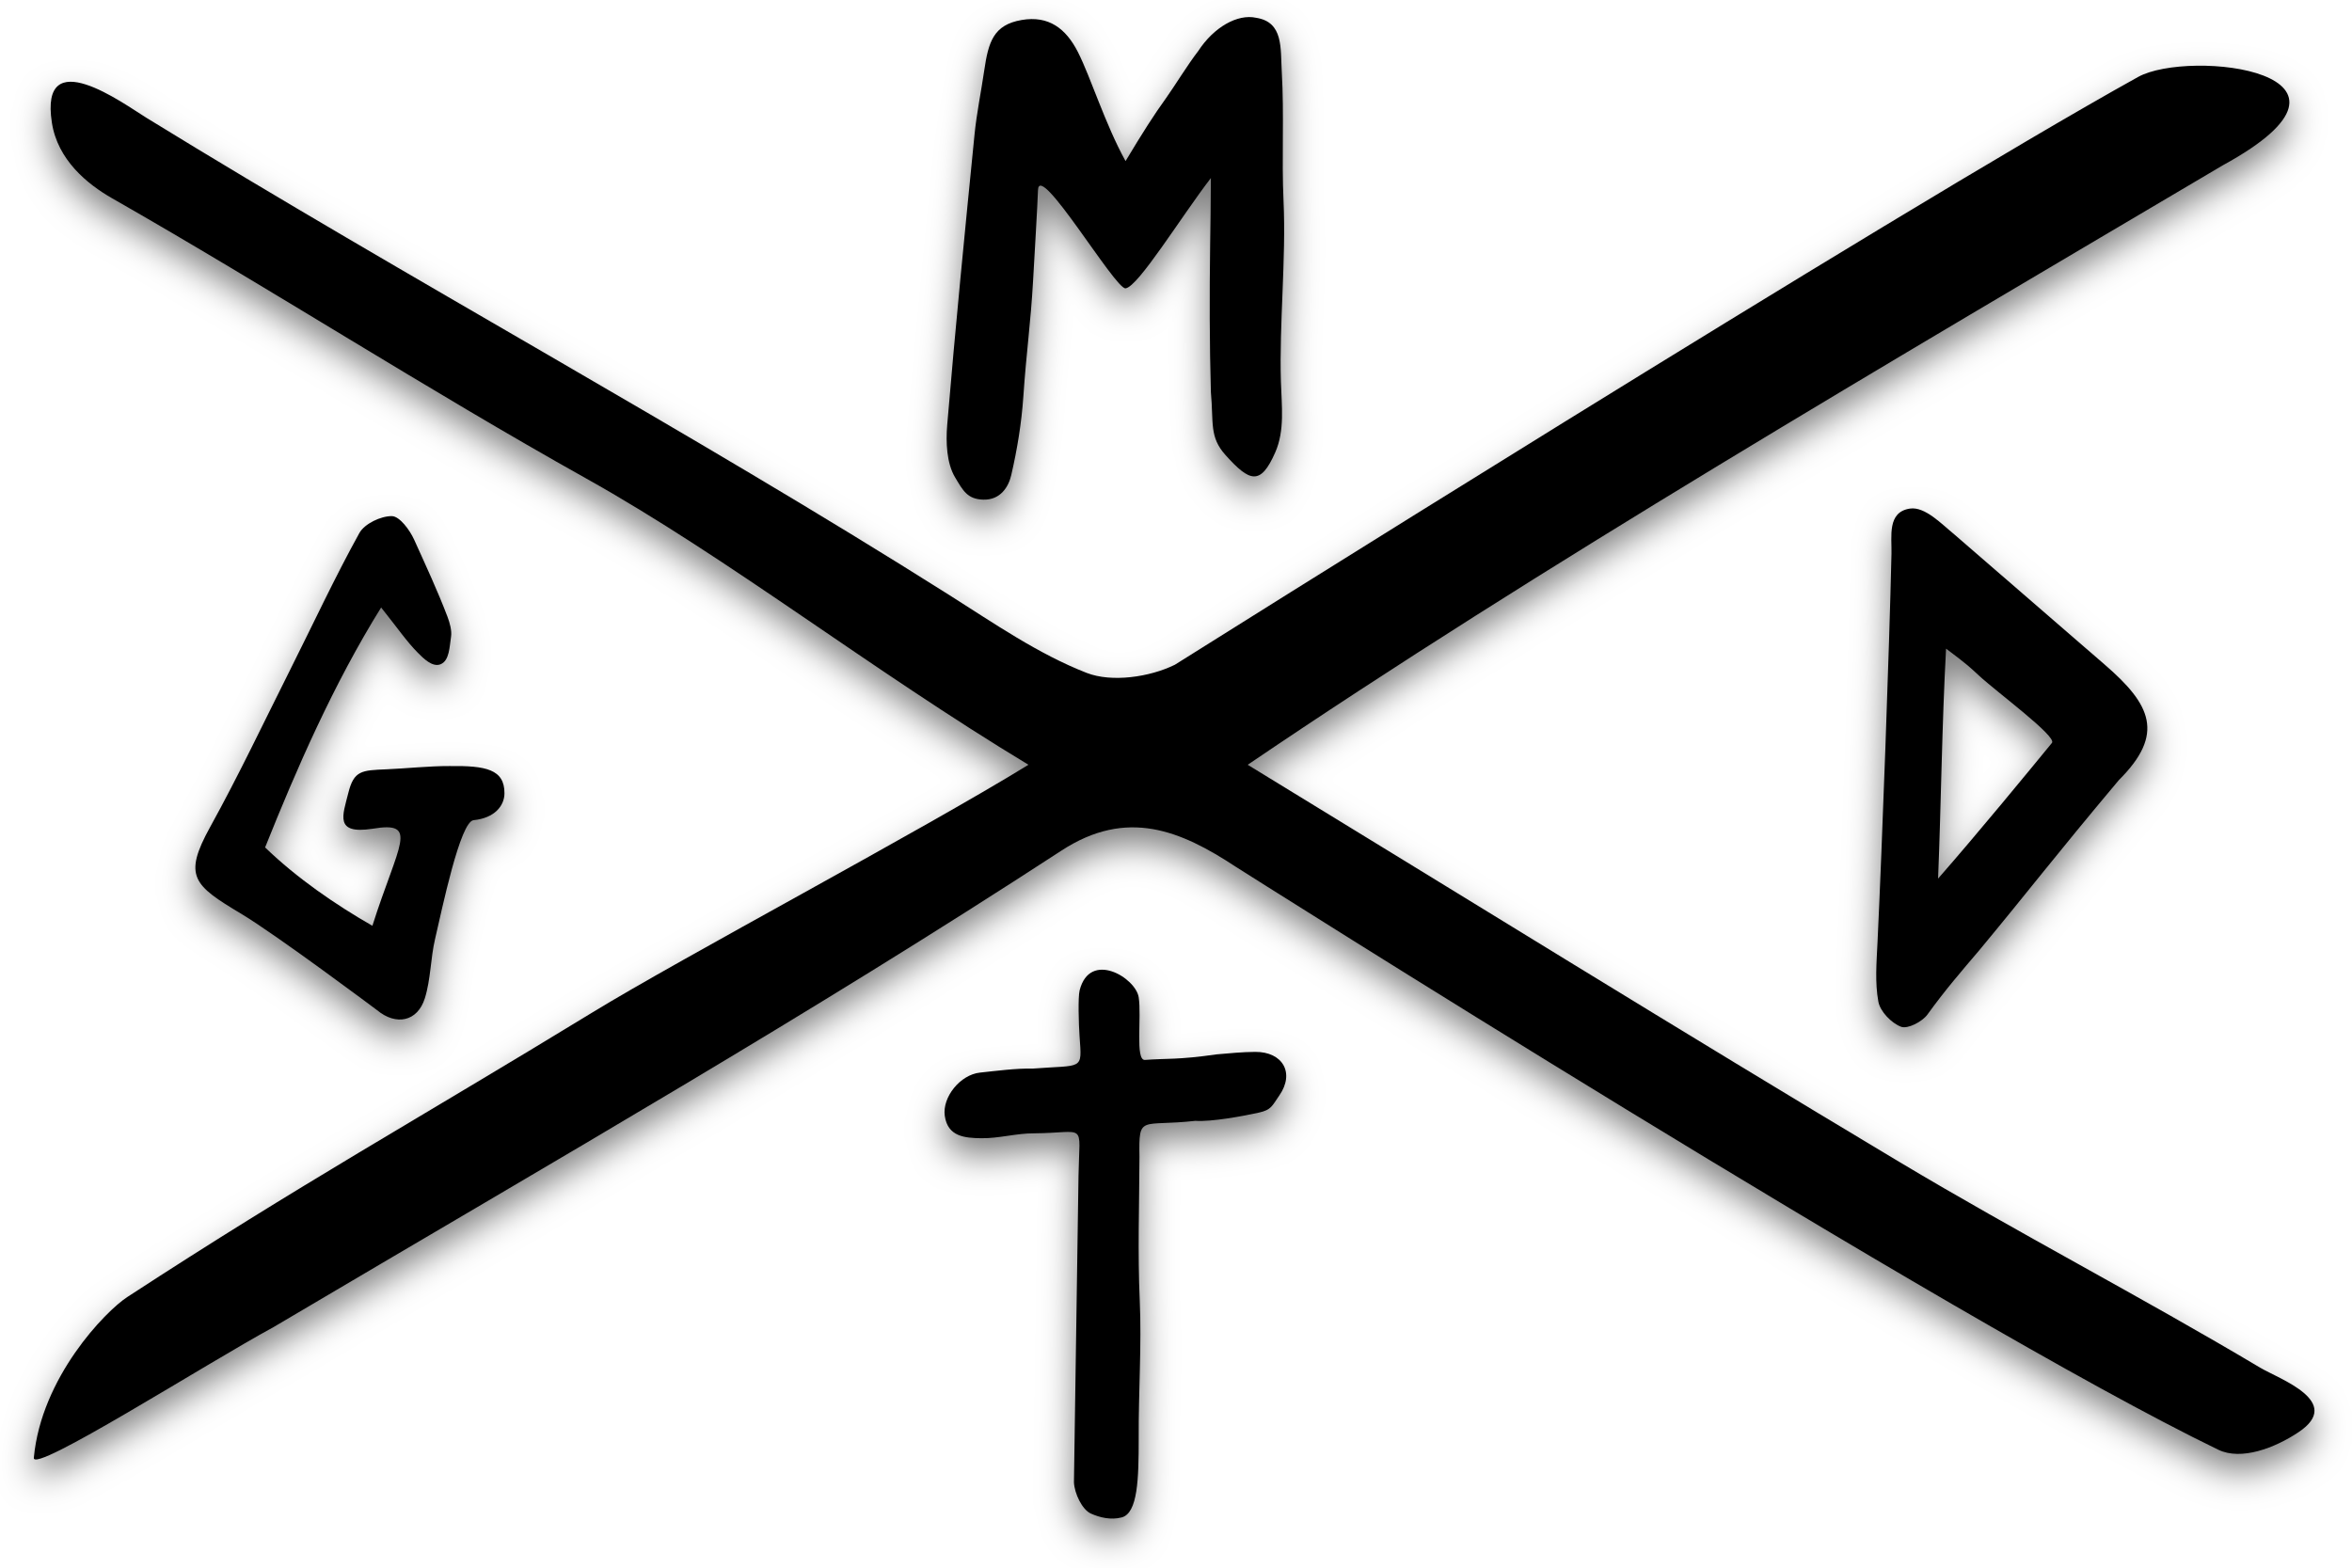
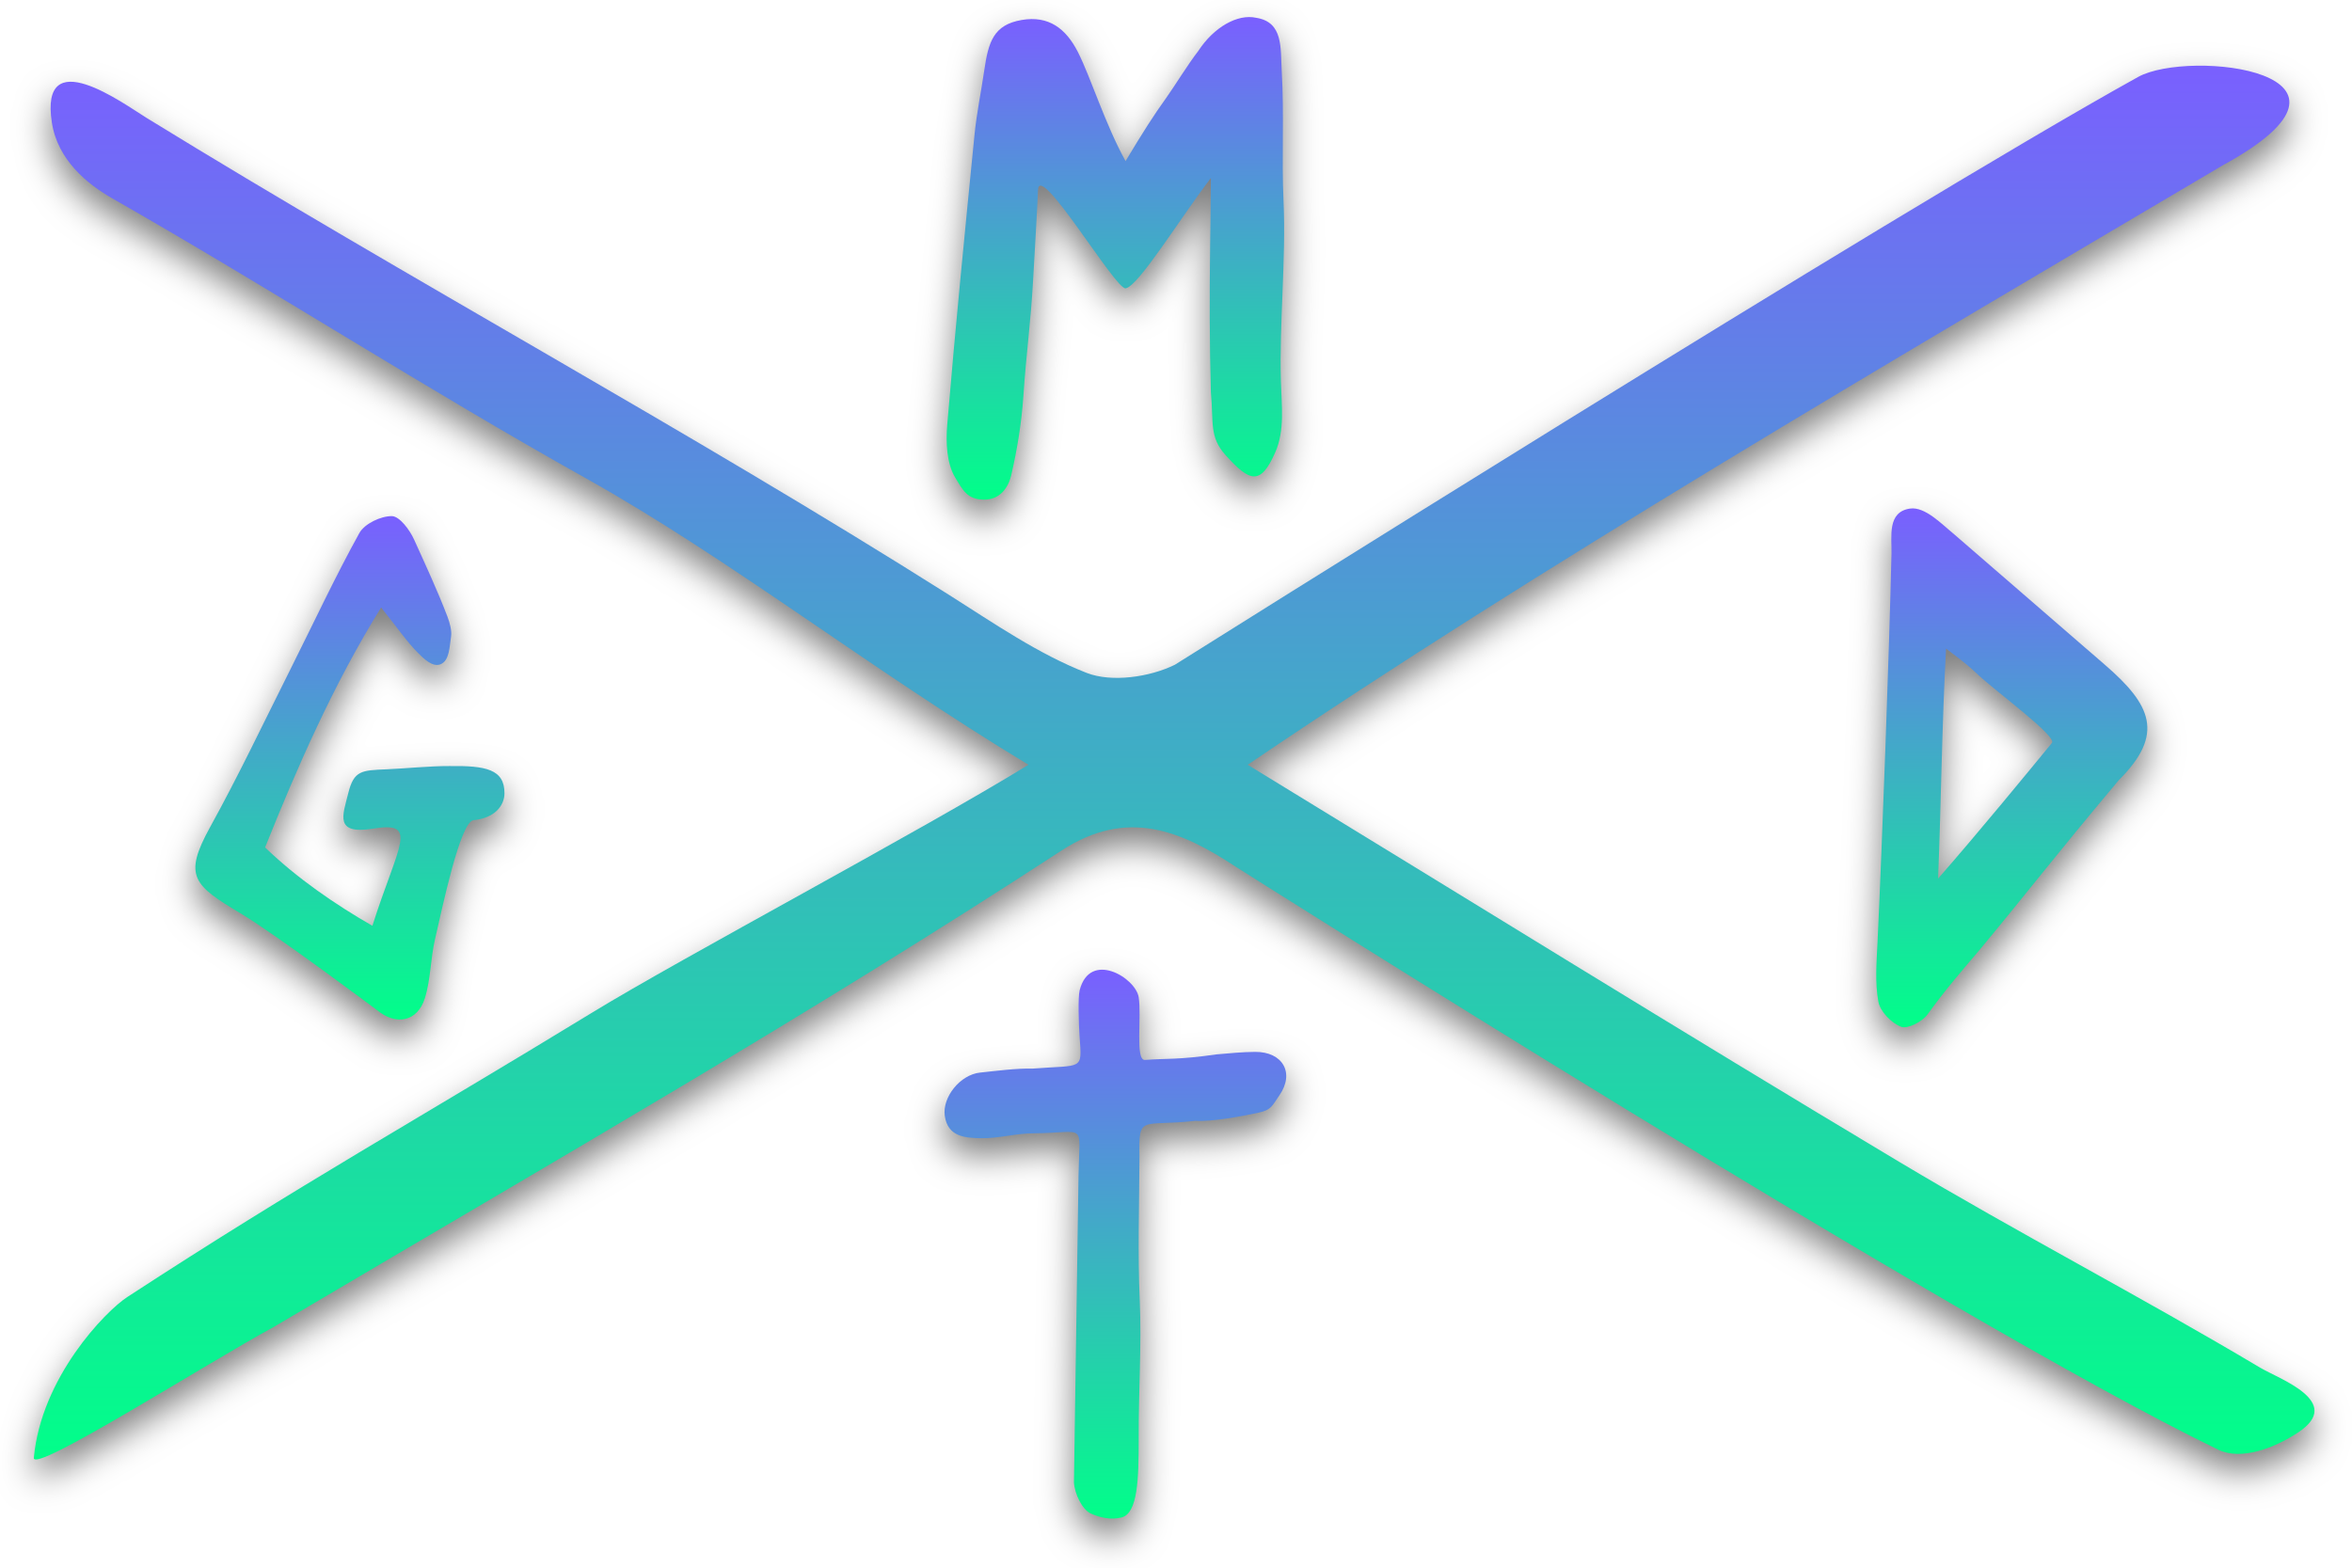
<svg xmlns="http://www.w3.org/2000/svg" xmlns:xlink="http://www.w3.org/1999/xlink" width="276" height="184">
  <defs>
-     <path id="path-1" d="M225.365 74.132c-.49 8.924-.587 18.476-.937 26.988 4.726-5.395 10.476-12.409 13.366-15.932.581-.765-6.446-5.931-8.588-7.912-.912-.842-1.281-1.236-3.84-3.144zm18.606 1.867c5.456 4.702 7.104 8.151 1.671 13.559-7.673 9.137-10.484 12.877-16.396 19.994-2.093 2.462-3.96 4.61-6.062 7.517-.614.849-2.323 1.734-3.094 1.444-1.135-.427-2.454-1.788-2.668-2.94-.416-2.248-.213-4.633-.102-6.952.539-11.406 1.381-34.228 1.641-45.641.046-2.014-.526-4.885 2.164-5.287 1.764-.264 3.731 1.83 5.208 3.032l17.639 15.274z" />
+     <linearGradient id="logo-gradient" x1="50%" y1="0%" x2="50%" y2="100%">
+       <stop offset="0%" stop-color="#7A5FFF">
+         <animate attributeName="stop-color" values="#7A5FFF; #01FF89; #7A5FFF" dur="4s" repeatCount="indefinite" />
+       </stop>
+       <stop offset="100%" stop-color="#01FF89">
+         <animate attributeName="stop-color" values="#01FF89; #7A5FFF; #01FF89" dur="4s" repeatCount="indefinite" />
+       </stop>
+     </linearGradient>
+     <path fill="url('#logo-gradient')" id="path-1" d="M225.365 74.132c-.49 8.924-.587 18.476-.937 26.988 4.726-5.395 10.476-12.409 13.366-15.932.581-.765-6.446-5.931-8.588-7.912-.912-.842-1.281-1.236-3.84-3.144zm18.606 1.867c5.456 4.702 7.104 8.151 1.671 13.559-7.673 9.137-10.484 12.877-16.396 19.994-2.093 2.462-3.96 4.61-6.062 7.517-.614.849-2.323 1.734-3.094 1.444-1.135-.427-2.454-1.788-2.668-2.94-.416-2.248-.213-4.633-.102-6.952.539-11.406 1.381-34.228 1.641-45.641.046-2.014-.526-4.885 2.164-5.287 1.764-.264 3.731 1.83 5.208 3.032l17.639 15.274z" />
    <filter id="filter-2" width="200%" height="200%" x="-50%" y="-50%" filterUnits="objectBoundingBox">
      <feOffset dy="2" in="SourceAlpha" result="shadowOffsetOuter1" />
      <feGaussianBlur stdDeviation="2" in="shadowOffsetOuter1" result="shadowBlurOuter1" />
      <feColorMatrix values="0 0 0 0 0 0 0 0 0 0 0 0 0 0 0 0 0 0 0.5 0" in="shadowBlurOuter1" />
    </filter>
-     <path id="path-3" d="M123.563 135.909c.11-6.335 1.014-4.941-5.236-4.89-2.043-.011-4.149.61-6.189.575-1.91-.03-3.932-.172-4.273-2.642-.3-2.176 1.805-4.813 4.133-5.06 1.845-.194 4.287-.52 6.157-.468 5.978-.462 5.816.272 5.53-3.771-.101-1.423-.197-4.618.008-5.42 1.205-4.708 6.569-1.489 6.93.821.356 2.282-.434 7.44.732 7.35 2.511-.194 3.867.005 8.383-.65 1.523-.13 3.041-.285 4.556-.293 3.219-.018 4.677 2.46 2.827 5.118-.862 1.235-.92 1.679-2.402 2.01-1.751.392-5.584 1.101-7.444.964-6.413.723-6.653-.812-6.561 4.224-.026 5.802-.218 11.272.032 16.85.234 5.244-.155 10.851-.123 16.216 0 4.689-.095 8.76-2.004 9.258-1.257.327-2.547.018-3.601-.451-1.034-.461-1.935-2.362-1.993-3.671l.537-36.071z" />
+     <path fill="url('#logo-gradient')" id="path-3" d="M123.563 135.909c.11-6.335 1.014-4.941-5.236-4.89-2.043-.011-4.149.61-6.189.575-1.91-.03-3.932-.172-4.273-2.642-.3-2.176 1.805-4.813 4.133-5.06 1.845-.194 4.287-.52 6.157-.468 5.978-.462 5.816.272 5.53-3.771-.101-1.423-.197-4.618.008-5.42 1.205-4.708 6.569-1.489 6.93.821.356 2.282-.434 7.44.732 7.35 2.511-.194 3.867.005 8.383-.65 1.523-.13 3.041-.285 4.556-.293 3.219-.018 4.677 2.46 2.827 5.118-.862 1.235-.92 1.679-2.402 2.01-1.751.392-5.584 1.101-7.444.964-6.413.723-6.653-.812-6.561 4.224-.026 5.802-.218 11.272.032 16.85.234 5.244-.155 10.851-.123 16.216 0 4.689-.095 8.76-2.004 9.258-1.257.327-2.547.018-3.601-.451-1.034-.461-1.935-2.362-1.993-3.671l.537-36.071z" />
    <filter id="filter-4" width="200%" height="200%" x="-50%" y="-50%" filterUnits="objectBoundingBox">
      <feOffset dy="2" in="SourceAlpha" result="shadowOffsetOuter1" />
      <feGaussianBlur stdDeviation="2" in="shadowOffsetOuter1" result="shadowBlurOuter1" />
      <feColorMatrix values="0 0 0 0 0 0 0 0 0 0 0 0 0 0 0 0 0 0 0.5 0" in="shadowBlurOuter1" />
    </filter>
-     <path id="path-5" d="M129.08 16.907c2.077-3.458 3.333-5.42 4.759-7.4.861-1.194 2.547-3.939 3.777-5.526 1.81-2.78 4.6-4.382 6.802-3.89 3.211.512 2.83 3.566 2.993 6.318.298 5.06-.026 10.154.209 15.22.31 6.747-.516 14.417-.31 21.164.087 2.862.468 5.723-.66 8.293-1.73 3.939-2.994 3.492-5.841.322-1.919-2.139-1.385-3.771-1.715-7.384-.163-5.665-.163-11.557-.088-17.251.016-1.154.089-5.906.088-7.877-3.52 4.578-8.54 12.783-10.014 12.946-1.205.133-10.186-15.053-10.275-11.517-.035 1.391-.469 8.686-.574 10.578-.282 5.052-.787 8.358-1.143 13.614-.212 3.128-.719 6.215-1.422 9.247-.318 1.374-1.26 2.936-3.286 2.879-1.871-.053-2.383-1.077-3.308-2.624-.988-1.655-1.09-4.099-.92-6.144.951-11.373 2.077-22.731 3.207-34.088.251-2.52.773-5.011 1.139-7.521.489-3.345 1.085-5.351 4.389-5.919 3.17-.543 5.191.993 6.597 3.752 1.506 2.958 3.189 8.452 5.596 12.808" />
+     <path fill="url('#logo-gradient')" id="path-5" d="M129.08 16.907c2.077-3.458 3.333-5.42 4.759-7.4.861-1.194 2.547-3.939 3.777-5.526 1.81-2.78 4.6-4.382 6.802-3.89 3.211.512 2.83 3.566 2.993 6.318.298 5.06-.026 10.154.209 15.22.31 6.747-.516 14.417-.31 21.164.087 2.862.468 5.723-.66 8.293-1.73 3.939-2.994 3.492-5.841.322-1.919-2.139-1.385-3.771-1.715-7.384-.163-5.665-.163-11.557-.088-17.251.016-1.154.089-5.906.088-7.877-3.52 4.578-8.54 12.783-10.014 12.946-1.205.133-10.186-15.053-10.275-11.517-.035 1.391-.469 8.686-.574 10.578-.282 5.052-.787 8.358-1.143 13.614-.212 3.128-.719 6.215-1.422 9.247-.318 1.374-1.26 2.936-3.286 2.879-1.871-.053-2.383-1.077-3.308-2.624-.988-1.655-1.09-4.099-.92-6.144.951-11.373 2.077-22.731 3.207-34.088.251-2.52.773-5.011 1.139-7.521.489-3.345 1.085-5.351 4.389-5.919 3.17-.543 5.191.993 6.597 3.752 1.506 2.958 3.189 8.452 5.596 12.808" />
    <filter id="filter-6" width="200%" height="200%" x="-50%" y="-50%" filterUnits="objectBoundingBox">
      <feOffset dy="2" in="SourceAlpha" result="shadowOffsetOuter1" />
      <feGaussianBlur stdDeviation="2" in="shadowOffsetOuter1" result="shadowBlurOuter1" />
      <feColorMatrix values="0 0 0 0 0 0 0 0 0 0 0 0 0 0 0 0 0 0 0.5 0" in="shadowBlurOuter1" />
    </filter>
-     <path id="path-7" d="M48.053 108.208c-.537 2.295-.502 4.734-1.2 6.961-.857 2.738-3.377 3.251-5.611 1.39 0 0-11.747-8.799-15.937-11.308-5.598-3.353-6.849-4.382-3.643-10.185 3.348-6.062 6.317-12.333 9.425-18.526 2.679-5.334 5.196-10.757 8.083-15.975.604-1.093 2.519-2.005 3.815-1.987.903.013 2.094 1.616 2.609 2.756 1.351 2.996 2.749 5.979 3.918 9.058.28.734.526 1.666.416 2.339-.181 1.119-.168 2.833-1.257 3.244-.939.353-1.989-.702-2.655-1.377-1.286-1.302-2.335-2.839-4.291-5.296-5.592 8.982-9.955 19.001-13.616 28.161 3.738 3.613 8.276 6.726 12.59 9.197 3.056-9.614 5.556-12.318 0-11.387-4.489.685-3.471-1.592-2.834-4.169.663-2.688 1.571-2.687 4.504-2.81 2.207-.093 5.032-.392 7.365-.381 4.278-.059 6.476.381 6.463 3.199-.007 1.462-1.154 2.906-3.622 3.151-1.582.155-3.702 10.448-4.522 13.945" />
+     <path fill="url('#logo-gradient')" id="path-7" d="M48.053 108.208c-.537 2.295-.502 4.734-1.2 6.961-.857 2.738-3.377 3.251-5.611 1.39 0 0-11.747-8.799-15.937-11.308-5.598-3.353-6.849-4.382-3.643-10.185 3.348-6.062 6.317-12.333 9.425-18.526 2.679-5.334 5.196-10.757 8.083-15.975.604-1.093 2.519-2.005 3.815-1.987.903.013 2.094 1.616 2.609 2.756 1.351 2.996 2.749 5.979 3.918 9.058.28.734.526 1.666.416 2.339-.181 1.119-.168 2.833-1.257 3.244-.939.353-1.989-.702-2.655-1.377-1.286-1.302-2.335-2.839-4.291-5.296-5.592 8.982-9.955 19.001-13.616 28.161 3.738 3.613 8.276 6.726 12.59 9.197 3.056-9.614 5.556-12.318 0-11.387-4.489.685-3.471-1.592-2.834-4.169.663-2.688 1.571-2.687 4.504-2.81 2.207-.093 5.032-.392 7.365-.381 4.278-.059 6.476.381 6.463 3.199-.007 1.462-1.154 2.906-3.622 3.151-1.582.155-3.702 10.448-4.522 13.945" />
    <filter id="filter-8" width="200%" height="200%" x="-50%" y="-50%" filterUnits="objectBoundingBox">
      <feOffset dy="2" in="SourceAlpha" result="shadowOffsetOuter1" />
      <feGaussianBlur stdDeviation="2" in="shadowOffsetOuter1" result="shadowBlurOuter1" />
      <feColorMatrix values="0 0 0 0 0 0 0 0 0 0 0 0 0 0 0 0 0 0 0.5 0" in="shadowBlurOuter1" />
    </filter>
-     <path id="path-9" d="M247.891 7.037c6.025-3.341 29.904-.549 9.957 10.359-39.374 23.278-80.406 47.26-114.434 70.366 25.634 15.656 50.922 31.329 76.451 46.603 13.942 8.342 28.392 15.835 42.347 24.155 2.222 1.324 9.883 3.99 4.512 7.578-2.793 1.864-6.733 3.354-9.41 2.059-31.364-15.178-115.263-68.4-115.263-68.4-6.515-4.296-12.807-6.931-20.497-1.921-29.987 19.535-57.921 35.509-92.471 55.934-7.929 4.306-28.293 17.28-28.113 15.333.871-9.435 8.395-17.195 10.968-18.871 20.492-13.365 33.657-20.619 54.543-33.379 10.726-6.554 38.432-21.239 51.205-29.092-18.638-11.257-35.183-24.257-51.913-33.61-18.755-10.486-36.966-22.233-55.622-32.882-2.934-1.675-6.385-4.509-7.062-8.869-1.478-9.526 8.393-2.236 11.112-.562C45.13 30.867 77.762 48.475 108.458 67.88c5.208 3.293 10.382 6.885 16.055 9.097 2.926 1.142 7.386.507 10.352-.954 0 0 84.408-53.116 113.027-68.986" />
+     <path fill="url('#logo-gradient')" id="path-9" d="M247.891 7.037c6.025-3.341 29.904-.549 9.957 10.359-39.374 23.278-80.406 47.26-114.434 70.366 25.634 15.656 50.922 31.329 76.451 46.603 13.942 8.342 28.392 15.835 42.347 24.155 2.222 1.324 9.883 3.99 4.512 7.578-2.793 1.864-6.733 3.354-9.41 2.059-31.364-15.178-115.263-68.4-115.263-68.4-6.515-4.296-12.807-6.931-20.497-1.921-29.987 19.535-57.921 35.509-92.471 55.934-7.929 4.306-28.293 17.28-28.113 15.333.871-9.435 8.395-17.195 10.968-18.871 20.492-13.365 33.657-20.619 54.543-33.379 10.726-6.554 38.432-21.239 51.205-29.092-18.638-11.257-35.183-24.257-51.913-33.61-18.755-10.486-36.966-22.233-55.622-32.882-2.934-1.675-6.385-4.509-7.062-8.869-1.478-9.526 8.393-2.236 11.112-.562C45.13 30.867 77.762 48.475 108.458 67.88c5.208 3.293 10.382 6.885 16.055 9.097 2.926 1.142 7.386.507 10.352-.954 0 0 84.408-53.116 113.027-68.986" />
    <filter id="filter-10" width="200%" height="200%" x="-50%" y="-50%" filterUnits="objectBoundingBox">
      <feOffset dy="2" in="SourceAlpha" result="shadowOffsetOuter1" />
      <feGaussianBlur stdDeviation="2" in="shadowOffsetOuter1" result="shadowBlurOuter1" />
      <feColorMatrix values="0 0 0 0 0 0 0 0 0 0 0 0 0 0 0 0 0 0 0.5 0" in="shadowBlurOuter1" />
    </filter>
  </defs>
  <g id="Desktop-" fill="none" fill-rule="evenodd">
    <g id="Menu-">
      <g id="logo">
        <g id="X" fill="#000">
          <g id="Fill-7" transform="translate(3 2)">
            <use filter="url(#filter-2)" xlink:href="#path-1" />
            <use xlink:href="#path-1" />
          </g>
          <g id="Fill-3" transform="translate(3 2)">
            <use filter="url(#filter-4)" xlink:href="#path-3" />
            <use xlink:href="#path-3" />
          </g>
          <g id="Fill-1" transform="translate(3 2)">
            <use filter="url(#filter-6)" xlink:href="#path-5" />
            <use xlink:href="#path-5" />
          </g>
          <g id="Fill-5" transform="translate(3 2)">
            <use filter="url(#filter-8)" xlink:href="#path-7" />
            <use xlink:href="#path-7" />
          </g>
          <g id="Fill-9" transform="translate(3 2)">
            <use filter="url(#filter-10)" xlink:href="#path-9" />
            <use xlink:href="#path-9" />
          </g>
        </g>
      </g>
    </g>
  </g>
</svg>
